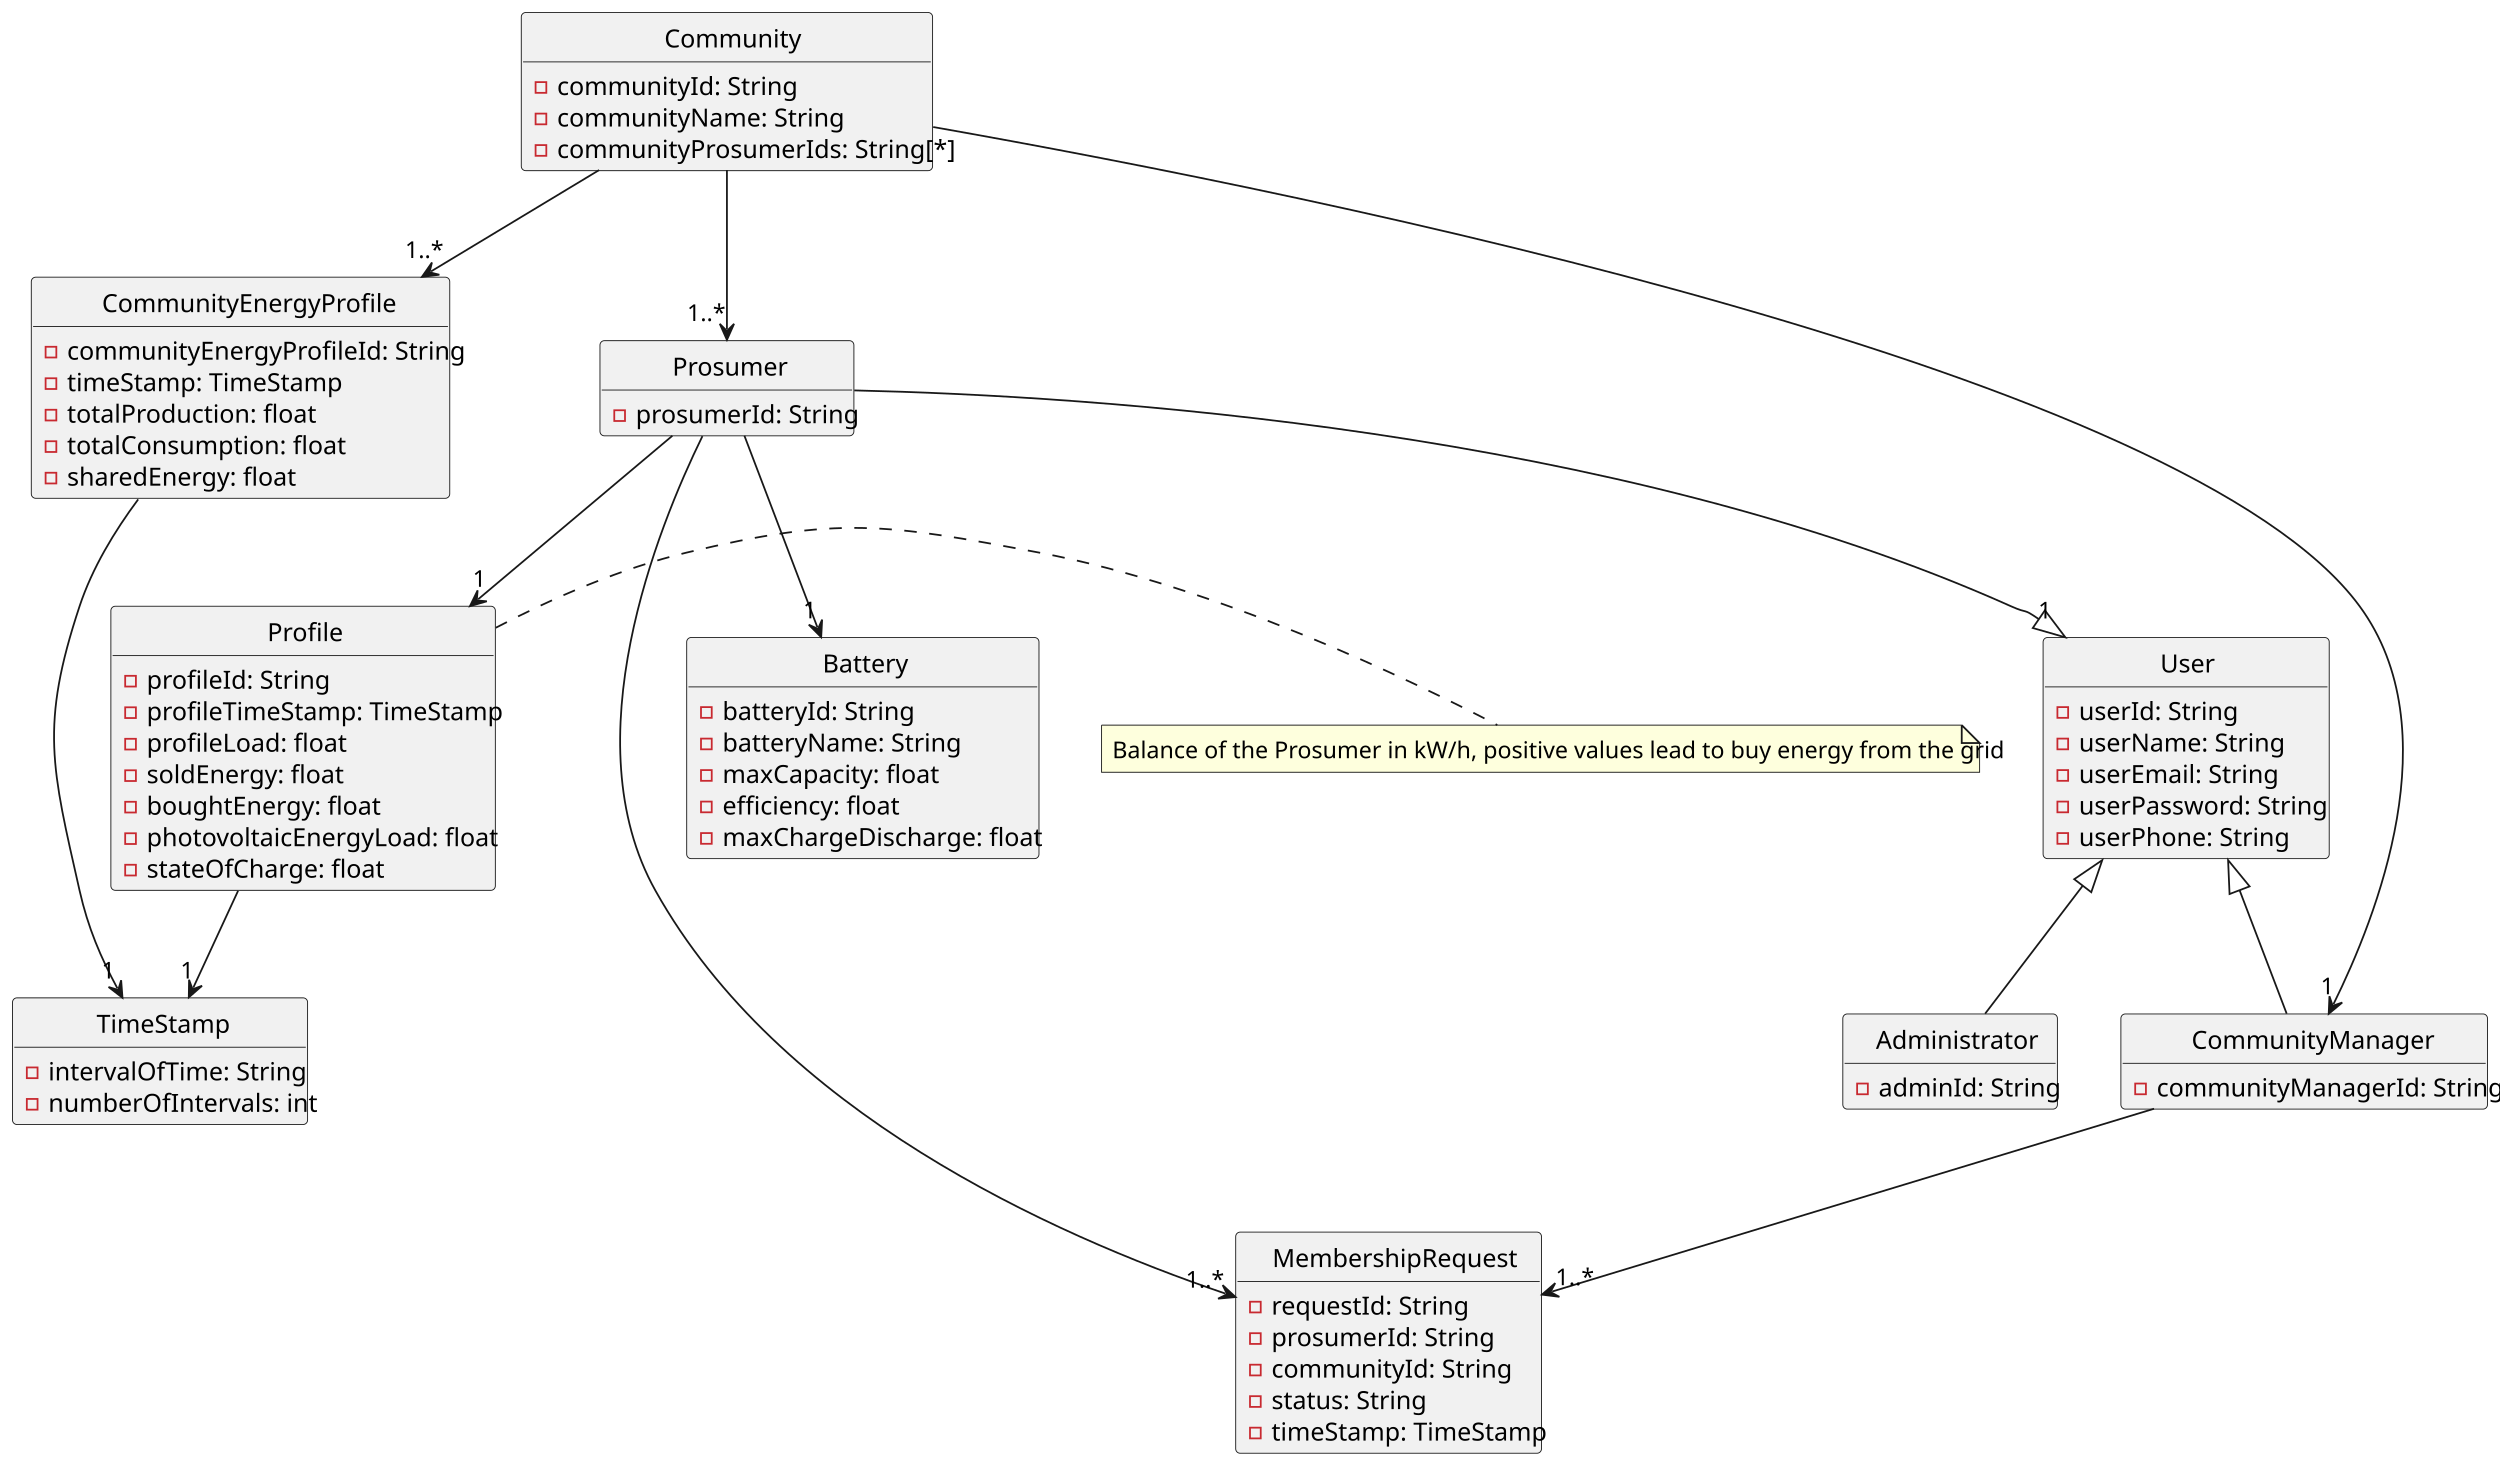
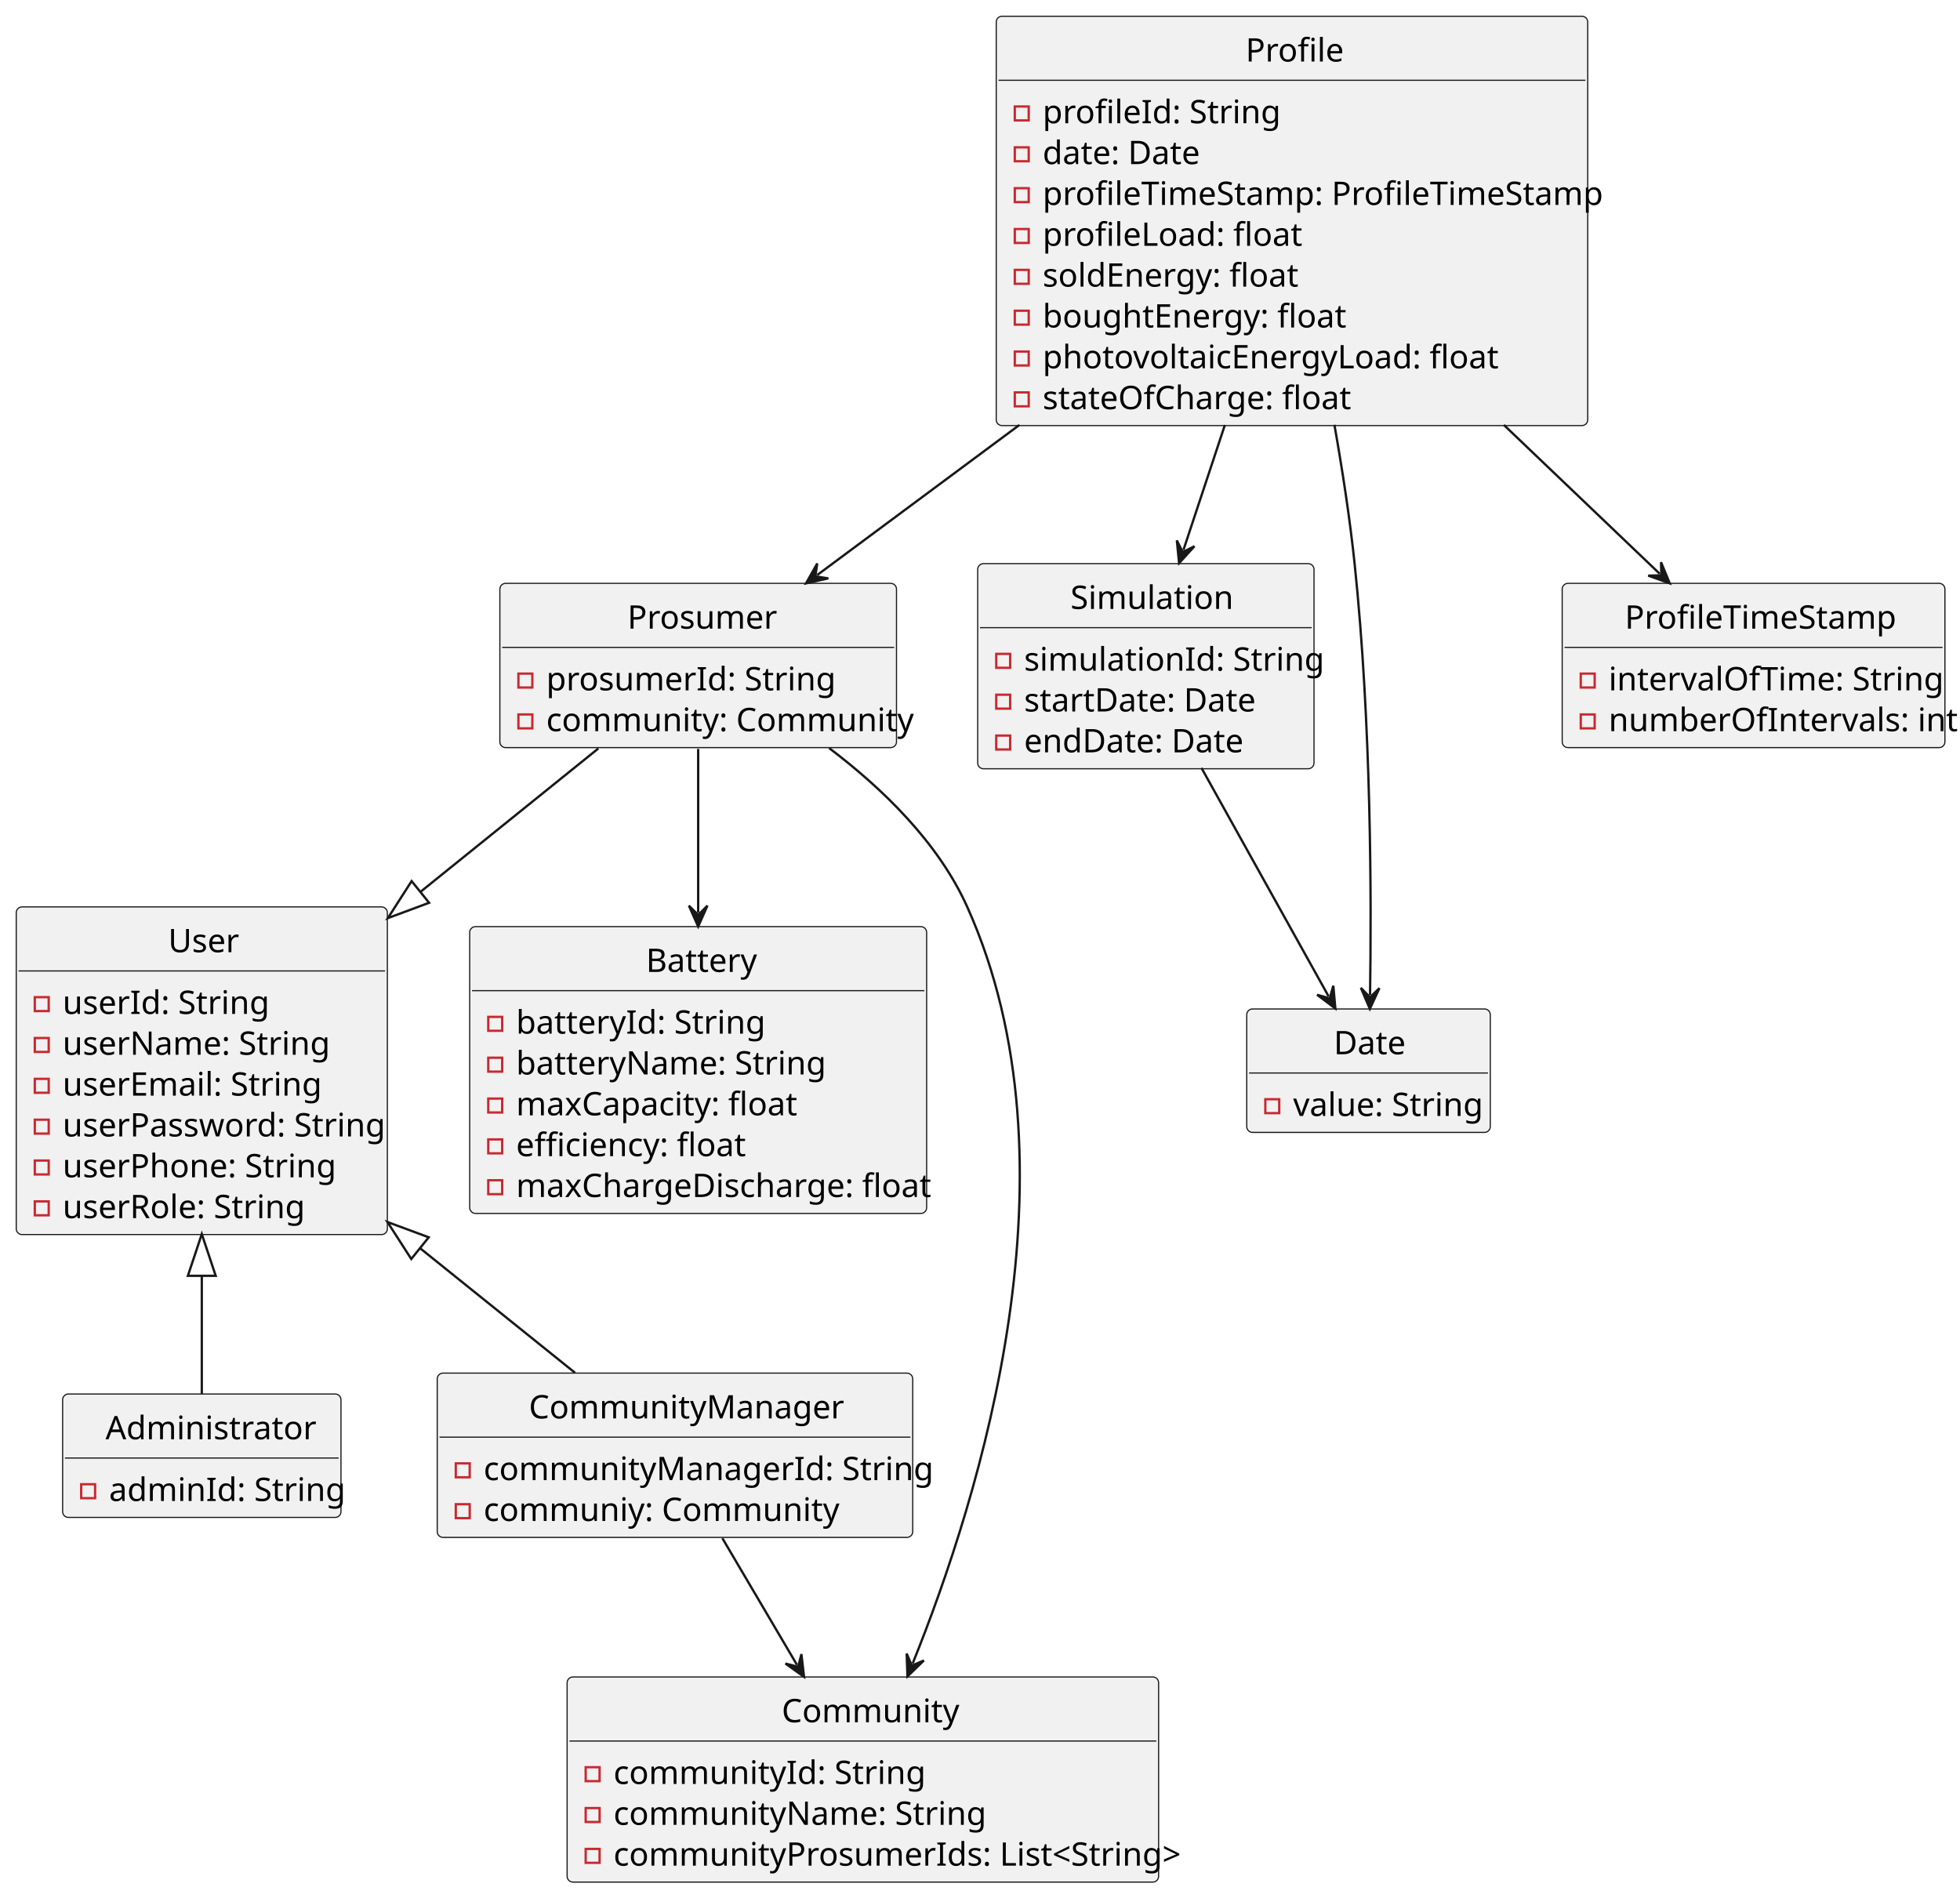
- <svg xmlns="http://www.w3.org/2000/svg" contentStyleType="text/css" height="819px" preserveAspectRatio="none" style="width:1398px;height:819px;background:#FFFFFF;" version="1.1" viewBox="0 0 1398 819" width="1398px" zoomAndPan="magnify">
+ <svg xmlns="http://www.w3.org/2000/svg" contentStyleType="text/css" height="818px" preserveAspectRatio="none" style="width:845px;height:818px;background:#FFFFFF;" version="1.1" viewBox="0 0 845 818" width="845px" zoomAndPan="magnify">
  <defs />
  <g>
    <g id="elem_Prosumer">
-       <rect codeLine="5" fill="#F1F1F1" height="53.219" id="Prosumer" rx="2.5" ry="2.5" style="stroke:#181818;stroke-width:0.5;" width="142" x="335.5" y="190.5" />
-       <text fill="#000000" font-family="sans-serif" font-size="14" lengthAdjust="spacing" textLength="61" x="376" y="210.033">Prosumer</text>
-       <line style="stroke:#181818;stroke-width:0.5;" x1="336.5" x2="476.5" y1="218.109" y2="218.109" />
-       <rect fill="none" height="6" style="stroke:#C82930;stroke-width:1.0;" width="6" x="343.5" y="229.414" />
-       <text fill="#000000" font-family="sans-serif" font-size="14" lengthAdjust="spacing" textLength="116" x="355.5" y="236.643">prosumerId: String</text>
+       <rect codeLine="6" fill="#F1F1F1" height="70.828" id="Prosumer" rx="2.5" ry="2.5" style="stroke:#181818;stroke-width:0.5;" width="171" x="215.5" y="251.5" />
+       <text fill="#000000" font-family="sans-serif" font-size="14" lengthAdjust="spacing" textLength="61" x="270.5" y="271.033">Prosumer</text>
+       <line style="stroke:#181818;stroke-width:0.5;" x1="216.5" x2="385.5" y1="279.109" y2="279.109" />
+       <rect fill="none" height="6" style="stroke:#C82930;stroke-width:1.0;" width="6" x="223.5" y="290.414" />
+       <text fill="#000000" font-family="sans-serif" font-size="14" lengthAdjust="spacing" textLength="116" x="235.5" y="297.643">prosumerId: String</text>
+       <rect fill="none" height="6" style="stroke:#C82930;stroke-width:1.0;" width="6" x="223.5" y="308.023" />
+       <text fill="#000000" font-family="sans-serif" font-size="14" lengthAdjust="spacing" textLength="145" x="235.5" y="315.252">community: Community</text>
    </g>
    <g id="elem_Profile">
-       <rect codeLine="9" fill="#F1F1F1" height="158.875" id="Profile" rx="2.5" ry="2.5" style="stroke:#181818;stroke-width:0.5;" width="215" x="62" y="339" />
-       <text fill="#000000" font-family="sans-serif" font-size="14" lengthAdjust="spacing" textLength="40" x="149.5" y="358.533">Profile</text>
-       <line style="stroke:#181818;stroke-width:0.5;" x1="63" x2="276" y1="366.609" y2="366.609" />
-       <rect fill="none" height="6" style="stroke:#C82930;stroke-width:1.0;" width="6" x="70" y="377.914" />
-       <text fill="#000000" font-family="sans-serif" font-size="14" lengthAdjust="spacing" textLength="95" x="82" y="385.143">profileId: String</text>
-       <rect fill="none" height="6" style="stroke:#C82930;stroke-width:1.0;" width="6" x="70" y="395.523" />
-       <text fill="#000000" font-family="sans-serif" font-size="14" lengthAdjust="spacing" textLength="189" x="82" y="402.752">profileTimeStamp: TimeStamp</text>
-       <rect fill="none" height="6" style="stroke:#C82930;stroke-width:1.0;" width="6" x="70" y="413.133" />
-       <text fill="#000000" font-family="sans-serif" font-size="14" lengthAdjust="spacing" textLength="106" x="82" y="420.361">profileLoad: float</text>
-       <rect fill="none" height="6" style="stroke:#C82930;stroke-width:1.0;" width="6" x="70" y="430.742" />
-       <text fill="#000000" font-family="sans-serif" font-size="14" lengthAdjust="spacing" textLength="106" x="82" y="437.971">soldEnergy: float</text>
-       <rect fill="none" height="6" style="stroke:#C82930;stroke-width:1.0;" width="6" x="70" y="448.352" />
-       <text fill="#000000" font-family="sans-serif" font-size="14" lengthAdjust="spacing" textLength="124" x="82" y="455.58">boughtEnergy: float</text>
-       <rect fill="none" height="6" style="stroke:#C82930;stroke-width:1.0;" width="6" x="70" y="465.961" />
-       <text fill="#000000" font-family="sans-serif" font-size="14" lengthAdjust="spacing" textLength="188" x="82" y="473.19">photovoltaicEnergyLoad: float</text>
-       <rect fill="none" height="6" style="stroke:#C82930;stroke-width:1.0;" width="6" x="70" y="483.57" />
-       <text fill="#000000" font-family="sans-serif" font-size="14" lengthAdjust="spacing" textLength="128" x="82" y="490.799">stateOfCharge: float</text>
+       <rect codeLine="11" fill="#F1F1F1" height="176.484" id="Profile" rx="2.5" ry="2.5" style="stroke:#181818;stroke-width:0.5;" width="255" x="429.5" y="7" />
+       <text fill="#000000" font-family="sans-serif" font-size="14" lengthAdjust="spacing" textLength="40" x="537" y="26.533">Profile</text>
+       <line style="stroke:#181818;stroke-width:0.5;" x1="430.5" x2="683.5" y1="34.609" y2="34.609" />
+       <rect fill="none" height="6" style="stroke:#C82930;stroke-width:1.0;" width="6" x="437.5" y="45.914" />
+       <text fill="#000000" font-family="sans-serif" font-size="14" lengthAdjust="spacing" textLength="95" x="449.5" y="53.143">profileId: String</text>
+       <rect fill="none" height="6" style="stroke:#C82930;stroke-width:1.0;" width="6" x="437.5" y="63.523" />
+       <text fill="#000000" font-family="sans-serif" font-size="14" lengthAdjust="spacing" textLength="66" x="449.5" y="70.752">date: Date</text>
+       <rect fill="none" height="6" style="stroke:#C82930;stroke-width:1.0;" width="6" x="437.5" y="81.133" />
+       <text fill="#000000" font-family="sans-serif" font-size="14" lengthAdjust="spacing" textLength="229" x="449.5" y="88.361">profileTimeStamp: ProfileTimeStamp</text>
+       <rect fill="none" height="6" style="stroke:#C82930;stroke-width:1.0;" width="6" x="437.5" y="98.742" />
+       <text fill="#000000" font-family="sans-serif" font-size="14" lengthAdjust="spacing" textLength="106" x="449.5" y="105.971">profileLoad: float</text>
+       <rect fill="none" height="6" style="stroke:#C82930;stroke-width:1.0;" width="6" x="437.5" y="116.352" />
+       <text fill="#000000" font-family="sans-serif" font-size="14" lengthAdjust="spacing" textLength="106" x="449.5" y="123.58">soldEnergy: float</text>
+       <rect fill="none" height="6" style="stroke:#C82930;stroke-width:1.0;" width="6" x="437.5" y="133.961" />
+       <text fill="#000000" font-family="sans-serif" font-size="14" lengthAdjust="spacing" textLength="124" x="449.5" y="141.19">boughtEnergy: float</text>
+       <rect fill="none" height="6" style="stroke:#C82930;stroke-width:1.0;" width="6" x="437.5" y="151.57" />
+       <text fill="#000000" font-family="sans-serif" font-size="14" lengthAdjust="spacing" textLength="188" x="449.5" y="158.799">photovoltaicEnergyLoad: float</text>
+       <rect fill="none" height="6" style="stroke:#C82930;stroke-width:1.0;" width="6" x="437.5" y="169.18" />
+       <text fill="#000000" font-family="sans-serif" font-size="14" lengthAdjust="spacing" textLength="128" x="449.5" y="176.408">stateOfCharge: float</text>
    </g>
    <g id="elem_User">
-       <rect codeLine="19" fill="#F1F1F1" height="123.656" id="User" rx="2.5" ry="2.5" style="stroke:#181818;stroke-width:0.5;" width="160" x="1142.5" y="356.5" />
-       <text fill="#000000" font-family="sans-serif" font-size="14" lengthAdjust="spacing" textLength="29" x="1208" y="376.033">User</text>
-       <line style="stroke:#181818;stroke-width:0.5;" x1="1143.5" x2="1301.5" y1="384.109" y2="384.109" />
-       <rect fill="none" height="6" style="stroke:#C82930;stroke-width:1.0;" width="6" x="1150.5" y="395.414" />
-       <text fill="#000000" font-family="sans-serif" font-size="14" lengthAdjust="spacing" textLength="84" x="1162.5" y="402.643">userId: String</text>
-       <rect fill="none" height="6" style="stroke:#C82930;stroke-width:1.0;" width="6" x="1150.5" y="413.023" />
-       <text fill="#000000" font-family="sans-serif" font-size="14" lengthAdjust="spacing" textLength="109" x="1162.5" y="420.252">userName: String</text>
-       <rect fill="none" height="6" style="stroke:#C82930;stroke-width:1.0;" width="6" x="1150.5" y="430.633" />
-       <text fill="#000000" font-family="sans-serif" font-size="14" lengthAdjust="spacing" textLength="107" x="1162.5" y="437.861">userEmail: String</text>
-       <rect fill="none" height="6" style="stroke:#C82930;stroke-width:1.0;" width="6" x="1150.5" y="448.242" />
-       <text fill="#000000" font-family="sans-serif" font-size="14" lengthAdjust="spacing" textLength="134" x="1162.5" y="455.471">userPassword: String</text>
-       <rect fill="none" height="6" style="stroke:#C82930;stroke-width:1.0;" width="6" x="1150.5" y="465.852" />
-       <text fill="#000000" font-family="sans-serif" font-size="14" lengthAdjust="spacing" textLength="114" x="1162.5" y="473.08">userPhone: String</text>
+       <rect codeLine="22" fill="#F1F1F1" height="141.266" id="User" rx="2.5" ry="2.5" style="stroke:#181818;stroke-width:0.5;" width="160" x="7" y="391" />
+       <text fill="#000000" font-family="sans-serif" font-size="14" lengthAdjust="spacing" textLength="29" x="72.5" y="410.533">User</text>
+       <line style="stroke:#181818;stroke-width:0.5;" x1="8" x2="166" y1="418.609" y2="418.609" />
+       <rect fill="none" height="6" style="stroke:#C82930;stroke-width:1.0;" width="6" x="15" y="429.914" />
+       <text fill="#000000" font-family="sans-serif" font-size="14" lengthAdjust="spacing" textLength="84" x="27" y="437.143">userId: String</text>
+       <rect fill="none" height="6" style="stroke:#C82930;stroke-width:1.0;" width="6" x="15" y="447.523" />
+       <text fill="#000000" font-family="sans-serif" font-size="14" lengthAdjust="spacing" textLength="109" x="27" y="454.752">userName: String</text>
+       <rect fill="none" height="6" style="stroke:#C82930;stroke-width:1.0;" width="6" x="15" y="465.133" />
+       <text fill="#000000" font-family="sans-serif" font-size="14" lengthAdjust="spacing" textLength="107" x="27" y="472.361">userEmail: String</text>
+       <rect fill="none" height="6" style="stroke:#C82930;stroke-width:1.0;" width="6" x="15" y="482.742" />
+       <text fill="#000000" font-family="sans-serif" font-size="14" lengthAdjust="spacing" textLength="134" x="27" y="489.971">userPassword: String</text>
+       <rect fill="none" height="6" style="stroke:#C82930;stroke-width:1.0;" width="6" x="15" y="500.352" />
+       <text fill="#000000" font-family="sans-serif" font-size="14" lengthAdjust="spacing" textLength="114" x="27" y="507.58">userPhone: String</text>
+       <rect fill="none" height="6" style="stroke:#C82930;stroke-width:1.0;" width="6" x="15" y="517.961" />
+       <text fill="#000000" font-family="sans-serif" font-size="14" lengthAdjust="spacing" textLength="102" x="27" y="525.189">userRole: String</text>
    </g>
    <g id="elem_Administrator">
-       <rect codeLine="27" fill="#F1F1F1" height="53.219" id="Administrator" rx="2.5" ry="2.5" style="stroke:#181818;stroke-width:0.5;" width="120" x="1030.5" y="567" />
-       <text fill="#000000" font-family="sans-serif" font-size="14" lengthAdjust="spacing" textLength="83" x="1049" y="586.533">Administrator</text>
-       <line style="stroke:#181818;stroke-width:0.5;" x1="1031.5" x2="1149.5" y1="594.609" y2="594.609" />
-       <rect fill="none" height="6" style="stroke:#C82930;stroke-width:1.0;" width="6" x="1038.5" y="605.914" />
-       <text fill="#000000" font-family="sans-serif" font-size="14" lengthAdjust="spacing" textLength="94" x="1050.5" y="613.143">adminId: String</text>
+       <rect codeLine="31" fill="#F1F1F1" height="53.219" id="Administrator" rx="2.5" ry="2.5" style="stroke:#181818;stroke-width:0.5;" width="120" x="27" y="601" />
+       <text fill="#000000" font-family="sans-serif" font-size="14" lengthAdjust="spacing" textLength="83" x="45.5" y="620.533">Administrator</text>
+       <line style="stroke:#181818;stroke-width:0.5;" x1="28" x2="146" y1="628.609" y2="628.609" />
+       <rect fill="none" height="6" style="stroke:#C82930;stroke-width:1.0;" width="6" x="35" y="639.914" />
+       <text fill="#000000" font-family="sans-serif" font-size="14" lengthAdjust="spacing" textLength="94" x="47" y="647.143">adminId: String</text>
    </g>
    <g id="elem_CommunityManager">
-       <rect codeLine="31" fill="#F1F1F1" height="53.219" id="CommunityManager" rx="2.5" ry="2.5" style="stroke:#181818;stroke-width:0.5;" width="205" x="1186" y="567" />
-       <text fill="#000000" font-family="sans-serif" font-size="14" lengthAdjust="spacing" textLength="126" x="1225.5" y="586.533">CommunityManager</text>
-       <line style="stroke:#181818;stroke-width:0.5;" x1="1187" x2="1390" y1="594.609" y2="594.609" />
-       <rect fill="none" height="6" style="stroke:#C82930;stroke-width:1.0;" width="6" x="1194" y="605.914" />
-       <text fill="#000000" font-family="sans-serif" font-size="14" lengthAdjust="spacing" textLength="179" x="1206" y="613.143">communityManagerId: String</text>
+       <rect codeLine="35" fill="#F1F1F1" height="70.828" id="CommunityManager" rx="2.5" ry="2.5" style="stroke:#181818;stroke-width:0.5;" width="205" x="188.5" y="592" />
+       <text fill="#000000" font-family="sans-serif" font-size="14" lengthAdjust="spacing" textLength="126" x="228" y="611.533">CommunityManager</text>
+       <line style="stroke:#181818;stroke-width:0.5;" x1="189.5" x2="392.5" y1="619.609" y2="619.609" />
+       <rect fill="none" height="6" style="stroke:#C82930;stroke-width:1.0;" width="6" x="196.5" y="630.914" />
+       <text fill="#000000" font-family="sans-serif" font-size="14" lengthAdjust="spacing" textLength="179" x="208.5" y="638.143">communityManagerId: String</text>
+       <rect fill="none" height="6" style="stroke:#C82930;stroke-width:1.0;" width="6" x="196.5" y="648.523" />
+       <text fill="#000000" font-family="sans-serif" font-size="14" lengthAdjust="spacing" textLength="141" x="208.5" y="655.752">communiy: Community</text>
    </g>
    <g id="elem_Battery">
-       <rect codeLine="35" fill="#F1F1F1" height="123.656" id="Battery" rx="2.5" ry="2.5" style="stroke:#181818;stroke-width:0.5;" width="197" x="384" y="356.5" />
-       <text fill="#000000" font-family="sans-serif" font-size="14" lengthAdjust="spacing" textLength="45" x="460" y="376.033">Battery</text>
-       <line style="stroke:#181818;stroke-width:0.5;" x1="385" x2="580" y1="384.109" y2="384.109" />
-       <rect fill="none" height="6" style="stroke:#C82930;stroke-width:1.0;" width="6" x="392" y="395.414" />
-       <text fill="#000000" font-family="sans-serif" font-size="14" lengthAdjust="spacing" textLength="100" x="404" y="402.643">batteryId: String</text>
-       <rect fill="none" height="6" style="stroke:#C82930;stroke-width:1.0;" width="6" x="392" y="413.023" />
-       <text fill="#000000" font-family="sans-serif" font-size="14" lengthAdjust="spacing" textLength="125" x="404" y="420.252">batteryName: String</text>
-       <rect fill="none" height="6" style="stroke:#C82930;stroke-width:1.0;" width="6" x="392" y="430.633" />
-       <text fill="#000000" font-family="sans-serif" font-size="14" lengthAdjust="spacing" textLength="115" x="404" y="437.861">maxCapacity: float</text>
-       <rect fill="none" height="6" style="stroke:#C82930;stroke-width:1.0;" width="6" x="392" y="448.242" />
-       <text fill="#000000" font-family="sans-serif" font-size="14" lengthAdjust="spacing" textLength="94" x="404" y="455.471">efficiency: float</text>
-       <rect fill="none" height="6" style="stroke:#C82930;stroke-width:1.0;" width="6" x="392" y="465.852" />
-       <text fill="#000000" font-family="sans-serif" font-size="14" lengthAdjust="spacing" textLength="171" x="404" y="473.08">maxChargeDischarge: float</text>
+       <rect codeLine="40" fill="#F1F1F1" height="123.656" id="Battery" rx="2.5" ry="2.5" style="stroke:#181818;stroke-width:0.5;" width="197" x="202.5" y="399.5" />
+       <text fill="#000000" font-family="sans-serif" font-size="14" lengthAdjust="spacing" textLength="45" x="278.5" y="419.033">Battery</text>
+       <line style="stroke:#181818;stroke-width:0.5;" x1="203.5" x2="398.5" y1="427.109" y2="427.109" />
+       <rect fill="none" height="6" style="stroke:#C82930;stroke-width:1.0;" width="6" x="210.5" y="438.414" />
+       <text fill="#000000" font-family="sans-serif" font-size="14" lengthAdjust="spacing" textLength="100" x="222.5" y="445.643">batteryId: String</text>
+       <rect fill="none" height="6" style="stroke:#C82930;stroke-width:1.0;" width="6" x="210.5" y="456.023" />
+       <text fill="#000000" font-family="sans-serif" font-size="14" lengthAdjust="spacing" textLength="125" x="222.5" y="463.252">batteryName: String</text>
+       <rect fill="none" height="6" style="stroke:#C82930;stroke-width:1.0;" width="6" x="210.5" y="473.633" />
+       <text fill="#000000" font-family="sans-serif" font-size="14" lengthAdjust="spacing" textLength="115" x="222.5" y="480.861">maxCapacity: float</text>
+       <rect fill="none" height="6" style="stroke:#C82930;stroke-width:1.0;" width="6" x="210.5" y="491.242" />
+       <text fill="#000000" font-family="sans-serif" font-size="14" lengthAdjust="spacing" textLength="94" x="222.5" y="498.471">efficiency: float</text>
+       <rect fill="none" height="6" style="stroke:#C82930;stroke-width:1.0;" width="6" x="210.5" y="508.852" />
+       <text fill="#000000" font-family="sans-serif" font-size="14" lengthAdjust="spacing" textLength="171" x="222.5" y="516.08">maxChargeDischarge: float</text>
    </g>
    <g id="elem_Community">
-       <rect codeLine="43" fill="#F1F1F1" height="88.438" id="Community" rx="2.5" ry="2.5" style="stroke:#181818;stroke-width:0.5;" width="230" x="291.5" y="7" />
-       <text fill="#000000" font-family="sans-serif" font-size="14" lengthAdjust="spacing" textLength="70" x="371.5" y="26.533">Community</text>
-       <line style="stroke:#181818;stroke-width:0.5;" x1="292.5" x2="520.5" y1="34.609" y2="34.609" />
-       <rect fill="none" height="6" style="stroke:#C82930;stroke-width:1.0;" width="6" x="299.5" y="45.914" />
-       <text fill="#000000" font-family="sans-serif" font-size="14" lengthAdjust="spacing" textLength="123" x="311.5" y="53.143">communityId: String</text>
-       <rect fill="none" height="6" style="stroke:#C82930;stroke-width:1.0;" width="6" x="299.5" y="63.523" />
-       <text fill="#000000" font-family="sans-serif" font-size="14" lengthAdjust="spacing" textLength="148" x="311.5" y="70.752">communityName: String</text>
-       <rect fill="none" height="6" style="stroke:#C82930;stroke-width:1.0;" width="6" x="299.5" y="81.133" />
-       <text fill="#000000" font-family="sans-serif" font-size="14" lengthAdjust="spacing" textLength="204" x="311.5" y="88.361">communityProsumerIds: String[*]</text>
+       <rect codeLine="48" fill="#F1F1F1" height="88.438" id="Community" rx="2.5" ry="2.5" style="stroke:#181818;stroke-width:0.5;" width="255" x="244.5" y="723" />
+       <text fill="#000000" font-family="sans-serif" font-size="14" lengthAdjust="spacing" textLength="70" x="337" y="742.533">Community</text>
+       <line style="stroke:#181818;stroke-width:0.5;" x1="245.5" x2="498.5" y1="750.609" y2="750.609" />
+       <rect fill="none" height="6" style="stroke:#C82930;stroke-width:1.0;" width="6" x="252.5" y="761.914" />
+       <text fill="#000000" font-family="sans-serif" font-size="14" lengthAdjust="spacing" textLength="123" x="264.5" y="769.143">communityId: String</text>
+       <rect fill="none" height="6" style="stroke:#C82930;stroke-width:1.0;" width="6" x="252.5" y="779.523" />
+       <text fill="#000000" font-family="sans-serif" font-size="14" lengthAdjust="spacing" textLength="148" x="264.5" y="786.752">communityName: String</text>
+       <rect fill="none" height="6" style="stroke:#C82930;stroke-width:1.0;" width="6" x="252.5" y="797.133" />
+       <text fill="#000000" font-family="sans-serif" font-size="14" lengthAdjust="spacing" textLength="229" x="264.5" y="804.361">communityProsumerIds: List&lt;String&gt;</text>
    </g>
-     <g id="elem_MembershipRequest">
-       <rect codeLine="49" fill="#F1F1F1" height="123.656" id="MembershipRequest" rx="2.5" ry="2.5" style="stroke:#181818;stroke-width:0.5;" width="171" x="691" y="689" />
-       <text fill="#000000" font-family="sans-serif" font-size="14" lengthAdjust="spacing" textLength="130" x="711.5" y="708.533">MembershipRequest</text>
-       <line style="stroke:#181818;stroke-width:0.5;" x1="692" x2="861" y1="716.609" y2="716.609" />
-       <rect fill="none" height="6" style="stroke:#C82930;stroke-width:1.0;" width="6" x="699" y="727.914" />
-       <text fill="#000000" font-family="sans-serif" font-size="14" lengthAdjust="spacing" textLength="104" x="711" y="735.143">requestId: String</text>
-       <rect fill="none" height="6" style="stroke:#C82930;stroke-width:1.0;" width="6" x="699" y="745.523" />
-       <text fill="#000000" font-family="sans-serif" font-size="14" lengthAdjust="spacing" textLength="116" x="711" y="752.752">prosumerId: String</text>
-       <rect fill="none" height="6" style="stroke:#C82930;stroke-width:1.0;" width="6" x="699" y="763.133" />
-       <text fill="#000000" font-family="sans-serif" font-size="14" lengthAdjust="spacing" textLength="123" x="711" y="770.361">communityId: String</text>
-       <rect fill="none" height="6" style="stroke:#C82930;stroke-width:1.0;" width="6" x="699" y="780.742" />
-       <text fill="#000000" font-family="sans-serif" font-size="14" lengthAdjust="spacing" textLength="83" x="711" y="787.971">status: String</text>
-       <rect fill="none" height="6" style="stroke:#C82930;stroke-width:1.0;" width="6" x="699" y="798.352" />
-       <text fill="#000000" font-family="sans-serif" font-size="14" lengthAdjust="spacing" textLength="145" x="711" y="805.58">timeStamp: TimeStamp</text>
+     <g id="elem_Simulation">
+       <rect codeLine="54" fill="#F1F1F1" height="88.438" id="Simulation" rx="2.5" ry="2.5" style="stroke:#181818;stroke-width:0.5;" width="145" x="421.5" y="243" />
+       <text fill="#000000" font-family="sans-serif" font-size="14" lengthAdjust="spacing" textLength="65" x="461.5" y="262.533">Simulation</text>
+       <line style="stroke:#181818;stroke-width:0.5;" x1="422.5" x2="565.5" y1="270.609" y2="270.609" />
+       <rect fill="none" height="6" style="stroke:#C82930;stroke-width:1.0;" width="6" x="429.5" y="281.914" />
+       <text fill="#000000" font-family="sans-serif" font-size="14" lengthAdjust="spacing" textLength="119" x="441.5" y="289.143">simulationId: String</text>
+       <rect fill="none" height="6" style="stroke:#C82930;stroke-width:1.0;" width="6" x="429.5" y="299.523" />
+       <text fill="#000000" font-family="sans-serif" font-size="14" lengthAdjust="spacing" textLength="96" x="441.5" y="306.752">startDate: Date</text>
+       <rect fill="none" height="6" style="stroke:#C82930;stroke-width:1.0;" width="6" x="429.5" y="317.133" />
+       <text fill="#000000" font-family="sans-serif" font-size="14" lengthAdjust="spacing" textLength="92" x="441.5" y="324.361">endDate: Date</text>
    </g>
-     <g id="elem_CommunityEnergyProfile">
-       <rect codeLine="57" fill="#F1F1F1" height="123.656" id="CommunityEnergyProfile" rx="2.5" ry="2.5" style="stroke:#181818;stroke-width:0.5;" width="234" x="17.5" y="155" />
-       <text fill="#000000" font-family="sans-serif" font-size="14" lengthAdjust="spacing" textLength="155" x="57" y="174.533">CommunityEnergyProfile</text>
-       <line style="stroke:#181818;stroke-width:0.5;" x1="18.5" x2="250.5" y1="182.609" y2="182.609" />
-       <rect fill="none" height="6" style="stroke:#C82930;stroke-width:1.0;" width="6" x="25.5" y="193.914" />
-       <text fill="#000000" font-family="sans-serif" font-size="14" lengthAdjust="spacing" textLength="208" x="37.5" y="201.143">communityEnergyProfileId: String</text>
-       <rect fill="none" height="6" style="stroke:#C82930;stroke-width:1.0;" width="6" x="25.5" y="211.523" />
-       <text fill="#000000" font-family="sans-serif" font-size="14" lengthAdjust="spacing" textLength="145" x="37.5" y="218.752">timeStamp: TimeStamp</text>
-       <rect fill="none" height="6" style="stroke:#C82930;stroke-width:1.0;" width="6" x="25.5" y="229.133" />
-       <text fill="#000000" font-family="sans-serif" font-size="14" lengthAdjust="spacing" textLength="130" x="37.5" y="236.361">totalProduction: float</text>
-       <rect fill="none" height="6" style="stroke:#C82930;stroke-width:1.0;" width="6" x="25.5" y="246.742" />
-       <text fill="#000000" font-family="sans-serif" font-size="14" lengthAdjust="spacing" textLength="145" x="37.5" y="253.971">totalConsumption: float</text>
-       <rect fill="none" height="6" style="stroke:#C82930;stroke-width:1.0;" width="6" x="25.5" y="264.352" />
-       <text fill="#000000" font-family="sans-serif" font-size="14" lengthAdjust="spacing" textLength="124" x="37.5" y="271.58">sharedEnergy: float</text>
+     <g id="elem_Date">
+       <rect codeLine="60" fill="#F1F1F1" height="53.219" id="Date" rx="2.5" ry="2.5" style="stroke:#181818;stroke-width:0.5;" width="105" x="537.5" y="435" />
+       <text fill="#000000" font-family="sans-serif" font-size="14" lengthAdjust="spacing" textLength="30" x="575" y="454.533">Date</text>
+       <line style="stroke:#181818;stroke-width:0.5;" x1="538.5" x2="641.5" y1="462.609" y2="462.609" />
+       <rect fill="none" height="6" style="stroke:#C82930;stroke-width:1.0;" width="6" x="545.5" y="473.914" />
+       <text fill="#000000" font-family="sans-serif" font-size="14" lengthAdjust="spacing" textLength="79" x="557.5" y="481.143">value: String</text>
    </g>
-     <g id="elem_TimeStamp">
-       <rect codeLine="65" fill="#F1F1F1" height="70.828" id="TimeStamp" rx="2.5" ry="2.5" style="stroke:#181818;stroke-width:0.5;" width="165" x="7" y="558" />
-       <text fill="#000000" font-family="sans-serif" font-size="14" lengthAdjust="spacing" textLength="71" x="54" y="577.533">TimeStamp</text>
-       <line style="stroke:#181818;stroke-width:0.5;" x1="8" x2="171" y1="585.609" y2="585.609" />
-       <rect fill="none" height="6" style="stroke:#C82930;stroke-width:1.0;" width="6" x="15" y="596.914" />
-       <text fill="#000000" font-family="sans-serif" font-size="14" lengthAdjust="spacing" textLength="137" x="27" y="604.143">intervalOfTime: String</text>
-       <rect fill="none" height="6" style="stroke:#C82930;stroke-width:1.0;" width="6" x="15" y="614.523" />
-       <text fill="#000000" font-family="sans-serif" font-size="14" lengthAdjust="spacing" textLength="139" x="27" y="621.752">numberOfIntervals: int</text>
-     </g>
-     <g id="elem_GMN24">
-       <path d="M616,405.5 L616,431.852 L1107,431.852 L1107,415.5 L1097,405.5 L616,405.5 " fill="#FEFFDD" style="stroke:#181818;stroke-width:0.5;" />
-       <path d="M1097,405.5 L1097,415.5 L1107,415.5 L1097,405.5 " fill="#FEFFDD" style="stroke:#181818;stroke-width:1.0;" />
-       <text fill="#000000" font-family="sans-serif" font-size="13" lengthAdjust="spacing" textLength="470" x="622" y="423.995">Balance of the Prosumer in kW/h, positive values lead to buy energy from the grid</text>
-     </g>
-     <g id="link_Prosumer_Profile">
-       <path codeLine="71" d="M376,243.67 C347.37,267.77 307.63,301.226 267.37,335.116 " fill="none" id="Prosumer-to-Profile" style="stroke:#181818;stroke-width:1.0;" />
-       <polygon fill="#181818" points="262.78,338.98,272.241,336.244,266.605,335.76,267.089,330.124,262.78,338.98" style="stroke:#181818;stroke-width:1.0;" />
-       <text fill="#000000" font-family="sans-serif" font-size="13" lengthAdjust="spacing" textLength="7" x="264.337" y="328.156">1</text>
+     <g id="elem_ProfileTimeStamp">
+       <rect codeLine="64" fill="#F1F1F1" height="70.828" id="ProfileTimeStamp" rx="2.5" ry="2.5" style="stroke:#181818;stroke-width:0.5;" width="165" x="673.5" y="251.5" />
+       <text fill="#000000" font-family="sans-serif" font-size="14" lengthAdjust="spacing" textLength="111" x="700.5" y="271.033">ProfileTimeStamp</text>
+       <line style="stroke:#181818;stroke-width:0.5;" x1="674.5" x2="837.5" y1="279.109" y2="279.109" />
+       <rect fill="none" height="6" style="stroke:#C82930;stroke-width:1.0;" width="6" x="681.5" y="290.414" />
+       <text fill="#000000" font-family="sans-serif" font-size="14" lengthAdjust="spacing" textLength="137" x="693.5" y="297.643">intervalOfTime: String</text>
+       <rect fill="none" height="6" style="stroke:#C82930;stroke-width:1.0;" width="6" x="681.5" y="308.023" />
+       <text fill="#000000" font-family="sans-serif" font-size="14" lengthAdjust="spacing" textLength="139" x="693.5" y="315.252">numberOfIntervals: int</text>
    </g>
    <g id="link_Prosumer_Battery">
-       <path codeLine="72" d="M416.28,243.67 C427.06,271.98 442.664,312.923 457.064,350.723 " fill="none" id="Prosumer-to-Battery" style="stroke:#181818;stroke-width:1.0;" />
-       <polygon fill="#181818" points="459.2,356.33,459.734,346.496,457.42,351.658,452.258,349.344,459.2,356.33" style="stroke:#181818;stroke-width:1.0;" />
-       <text fill="#000000" font-family="sans-serif" font-size="13" lengthAdjust="spacing" textLength="7" x="449.101" y="345.752">1</text>
+       <path codeLine="71" d="M301,322.91 C301,344.86 301,367.79 301,393.46 " fill="none" id="Prosumer-to-Battery" style="stroke:#181818;stroke-width:1.0;" />
+       <polygon fill="#181818" points="301,399.46,305,390.46,301,394.46,297,390.46,301,399.46" style="stroke:#181818;stroke-width:1.0;" />
+     </g>
+     <g id="link_Prosumer_Community">
+       <path codeLine="72" d="M357.47,322.53 C380.46,339.92 404.53,363.24 417,391 C467.13,502.54 422.574,645.025 393.474,717.185 " fill="none" id="Prosumer-to-Community" style="stroke:#181818;stroke-width:1.0;" />
+       <polygon fill="#181818" points="391.23,722.75,398.306,715.899,393.1,718.113,390.886,712.907,391.23,722.75" style="stroke:#181818;stroke-width:1.0;" />
    </g>
    <g id="link_Prosumer_User">
-       <path codeLine="73" d="M477.68,218.31 C610.64,221.37 903.29,239.91 1124.5,339 C1134.94,343.68 1130.386,339.559 1140.126,346.239 " fill="none" id="Prosumer-to-User" style="stroke:#181818;stroke-width:1.0;" />
-       <polygon fill="none" points="1154.97,356.42,1143.519,341.291,1136.732,351.187,1154.97,356.42" style="stroke:#181818;stroke-width:1.0;" />
-       <text fill="#000000" font-family="sans-serif" font-size="13" lengthAdjust="spacing" textLength="7" x="1139.757" y="345.852">1</text>
+       <path codeLine="73" d="M257.95,322.7 C231.95,343.66 212.016,359.736 181.226,384.546 " fill="none" id="Prosumer-to-User" style="stroke:#181818;stroke-width:1.0;" />
+       <polygon fill="none" points="167.21,395.84,184.991,389.218,177.461,379.874,167.21,395.84" style="stroke:#181818;stroke-width:1.0;" />
    </g>
-     <g id="link_Prosumer_MembershipRequest">
-       <path codeLine="74" d="M392.81,243.88 C367.44,295.71 319.77,414.42 366.5,498 C435.51,621.43 586.8,689.866 685.26,723.386 " fill="none" id="Prosumer-to-MembershipRequest" style="stroke:#181818;stroke-width:1.0;" />
-       <polygon fill="#181818" points="690.94,725.32,683.709,718.633,686.207,723.709,681.131,726.206,690.94,725.32" style="stroke:#181818;stroke-width:1.0;" />
-       <text fill="#000000" font-family="sans-serif" font-size="13" lengthAdjust="spacing" textLength="20" x="663.026" y="720.055">1..*</text>
+     <g id="link_Profile_Prosumer">
+       <path codeLine="75" d="M439.49,183.21 C406.89,207.41 378.198,228.704 352.308,247.924 " fill="none" id="Profile-to-Prosumer" style="stroke:#181818;stroke-width:1.0;" />
+       <polygon fill="#181818" points="347.49,251.5,357.101,249.347,351.505,248.52,352.332,242.924,347.49,251.5" style="stroke:#181818;stroke-width:1.0;" />
    </g>
-     <g id="link_Profile_TimeStamp">
-       <path codeLine="76" d="M133.13,498.15 C123.47,519.04 116.049,535.094 108.099,552.284 " fill="none" id="Profile-to-TimeStamp" style="stroke:#181818;stroke-width:1.0;" />
-       <polygon fill="#181818" points="105.58,557.73,112.988,551.24,107.679,553.192,105.727,547.882,105.58,557.73" style="stroke:#181818;stroke-width:1.0;" />
-       <text fill="#000000" font-family="sans-serif" font-size="13" lengthAdjust="spacing" textLength="7" x="100.899" y="547.203">1</text>
+     <g id="link_Profile_Simulation">
+       <path codeLine="76" d="M528.08,183.21 C521.22,203.9 516.087,219.374 510.217,237.094 " fill="none" id="Profile-to-Simulation" style="stroke:#181818;stroke-width:1.0;" />
+       <polygon fill="#181818" points="508.33,242.79,514.957,235.504,509.902,238.044,507.363,232.989,508.33,242.79" style="stroke:#181818;stroke-width:1.0;" />
+     </g>
+     <g id="link_Profile_ProfileTimeStamp">
+       <path codeLine="77" d="M648.35,183.21 C673.69,207.41 695.401,228.136 715.521,247.356 " fill="none" id="Profile-to-ProfileTimeStamp" style="stroke:#181818;stroke-width:1.0;" />
+       <polygon fill="#181818" points="719.86,251.5,716.115,242.391,716.245,248.046,710.589,248.176,719.86,251.5" style="stroke:#181818;stroke-width:1.0;" />
+     </g>
+     <g id="link_Profile_Date">
+       <path codeLine="78" d="M575.29,183.13 C578.77,202.74 581.95,223.52 584,243 C591.26,312.13 591.27,388.241 590.66,428.971 " fill="none" id="Profile-to-Date" style="stroke:#181818;stroke-width:1.0;" />
+       <polygon fill="#181818" points="590.57,434.97,594.704,426.031,590.645,429.971,586.705,425.911,590.57,434.97" style="stroke:#181818;stroke-width:1.0;" />
    </g>
    <g id="link_User_Administrator">
-       <path codeLine="78" d="M1164.669,495.289 C1142.139,524.809 1127.29,544.28 1110.07,566.86 " fill="none" id="User-backto-Administrator" style="stroke:#181818;stroke-width:1.0;" />
-       <polygon fill="none" points="1175.59,480.98,1159.9,491.649,1169.439,498.929,1175.59,480.98" style="stroke:#181818;stroke-width:1.0;" />
+       <path codeLine="80" d="M87,550.05 C87,574.5 87,582.45 87,600.95 " fill="none" id="User-backto-Administrator" style="stroke:#181818;stroke-width:1.0;" />
+       <polygon fill="none" points="87,532.05,81,550.05,93,550.05,87,532.05" style="stroke:#181818;stroke-width:1.0;" />
    </g>
    <g id="link_User_CommunityManager">
-       <path codeLine="79" d="M1252.37,497.796 C1263.64,527.316 1270.11,544.28 1278.72,566.86 " fill="none" id="User-backto-CommunityManager" style="stroke:#181818;stroke-width:1.0;" />
-       <polygon fill="none" points="1245.95,480.98,1246.765,499.936,1257.975,495.656,1245.95,480.98" style="stroke:#181818;stroke-width:1.0;" />
+       <path codeLine="81" d="M181.07,538.127 C208.64,560.287 224.43,572.98 247.91,591.86 " fill="none" id="User-backto-CommunityManager" style="stroke:#181818;stroke-width:1.0;" />
+       <polygon fill="none" points="167.04,526.85,177.311,542.803,184.829,533.45,167.04,526.85" style="stroke:#181818;stroke-width:1.0;" />
    </g>
-     <g id="link_Community_Prosumer">
-       <path codeLine="81" d="M406.5,95.09 C406.5,125.27 406.5,158.6 406.5,184.08 " fill="none" id="Community-to-Prosumer" style="stroke:#181818;stroke-width:1.0;" />
-       <polygon fill="#181818" points="406.5,190.08,410.5,181.08,406.5,185.08,402.5,181.08,406.5,190.08" style="stroke:#181818;stroke-width:1.0;" />
-       <text fill="#000000" font-family="sans-serif" font-size="13" lengthAdjust="spacing" textLength="20" x="384.188" y="179.515">1..*</text>
+     <g id="link_CommunityManager_Community">
+       <path codeLine="83" d="M311.44,663.2 C322.13,681.34 332.254,698.54 343.584,717.77 " fill="none" id="CommunityManager-to-Community" style="stroke:#181818;stroke-width:1.0;" />
+       <polygon fill="#181818" points="346.63,722.94,345.508,713.155,344.092,718.632,338.615,717.216,346.63,722.94" style="stroke:#181818;stroke-width:1.0;" />
    </g>
-     <g id="link_Community_CommunityManager">
-       <path codeLine="82" d="M521.84,71.03 C745.31,110.49 1223.77,208.56 1319.5,339 C1370.26,408.17 1329.226,512.22 1304.876,561.54 " fill="none" id="Community-to-CommunityManager" style="stroke:#181818;stroke-width:1.0;" />
-       <polygon fill="#181818" points="1302.22,566.92,1309.791,560.621,1304.434,562.437,1302.618,557.079,1302.22,566.92" style="stroke:#181818;stroke-width:1.0;" />
-       <text fill="#000000" font-family="sans-serif" font-size="13" lengthAdjust="spacing" textLength="7" x="1297.711" y="556.002">1</text>
-     </g>
-     <g id="link_Community_CommunityEnergyProfile">
-       <path codeLine="83" d="M335.04,95.09 C304.74,113.36 274.009,131.882 241.048,151.752 " fill="none" id="Community-to-CommunityEnergyProfile" style="stroke:#181818;stroke-width:1.0;" />
-       <polygon fill="#181818" points="235.91,154.85,245.683,153.629,240.192,152.268,241.553,146.778,235.91,154.85" style="stroke:#181818;stroke-width:1.0;" />
-       <text fill="#000000" font-family="sans-serif" font-size="13" lengthAdjust="spacing" textLength="20" x="226.479" y="144.274">1..*</text>
-     </g>
-     <g id="link_CommunityManager_MembershipRequest">
-       <path codeLine="84" d="M1204.53,620 C1110.06,648.7 963.151,693.317 867.971,722.217 " fill="none" id="CommunityManager-to-MembershipRequest" style="stroke:#181818;stroke-width:1.0;" />
-       <polygon fill="#181818" points="862.23,723.96,872.004,725.173,867.014,722.507,869.68,717.518,862.23,723.96" style="stroke:#181818;stroke-width:1.0;" />
-       <text fill="#000000" font-family="sans-serif" font-size="13" lengthAdjust="spacing" textLength="20" x="869.859" y="718.691">1..*</text>
-     </g>
-     <g id="link_CommunityEnergyProfile_TimeStamp">
-       <path codeLine="86" d="M77.27,279.25 C63.91,297.2 51.54,317.75 44.5,339 C22.29,406.08 28.93,429.07 44.5,498 C49.23,518.92 56.316,535.347 65.646,552.677 " fill="none" id="CommunityEnergyProfile-to-TimeStamp" style="stroke:#181818;stroke-width:1.0;" />
-       <polygon fill="#181818" points="68.49,557.96,67.746,548.139,66.12,553.558,60.702,551.932,68.49,557.96" style="stroke:#181818;stroke-width:1.0;" />
-       <text fill="#000000" font-family="sans-serif" font-size="13" lengthAdjust="spacing" textLength="7" x="56.818" y="547.205">1</text>
-     </g>
-     <g id="link_Profile_GMN24">
-       <path d="M277.23,351.04 C310.25,333.85 347.51,317.77 384,309 C469.13,288.53 494.96,292.8 581,309 C680.41,327.72 789.8,380.7 837.28,405.45 " fill="none" id="Profile-GMN24" style="stroke:#181818;stroke-width:1.0;stroke-dasharray:7.0,7.0;" />
+     <g id="link_Simulation_Date">
+       <path codeLine="84" d="M517.98,331.08 C536.14,363.72 557.562,402.207 572.782,429.557 " fill="none" id="Simulation-to-Date" style="stroke:#181818;stroke-width:1.0;" />
+       <polygon fill="#181818" points="575.7,434.8,574.819,424.991,573.269,430.431,567.828,428.881,575.7,434.8" style="stroke:#181818;stroke-width:1.0;" />
    </g>
  </g>
</svg>
